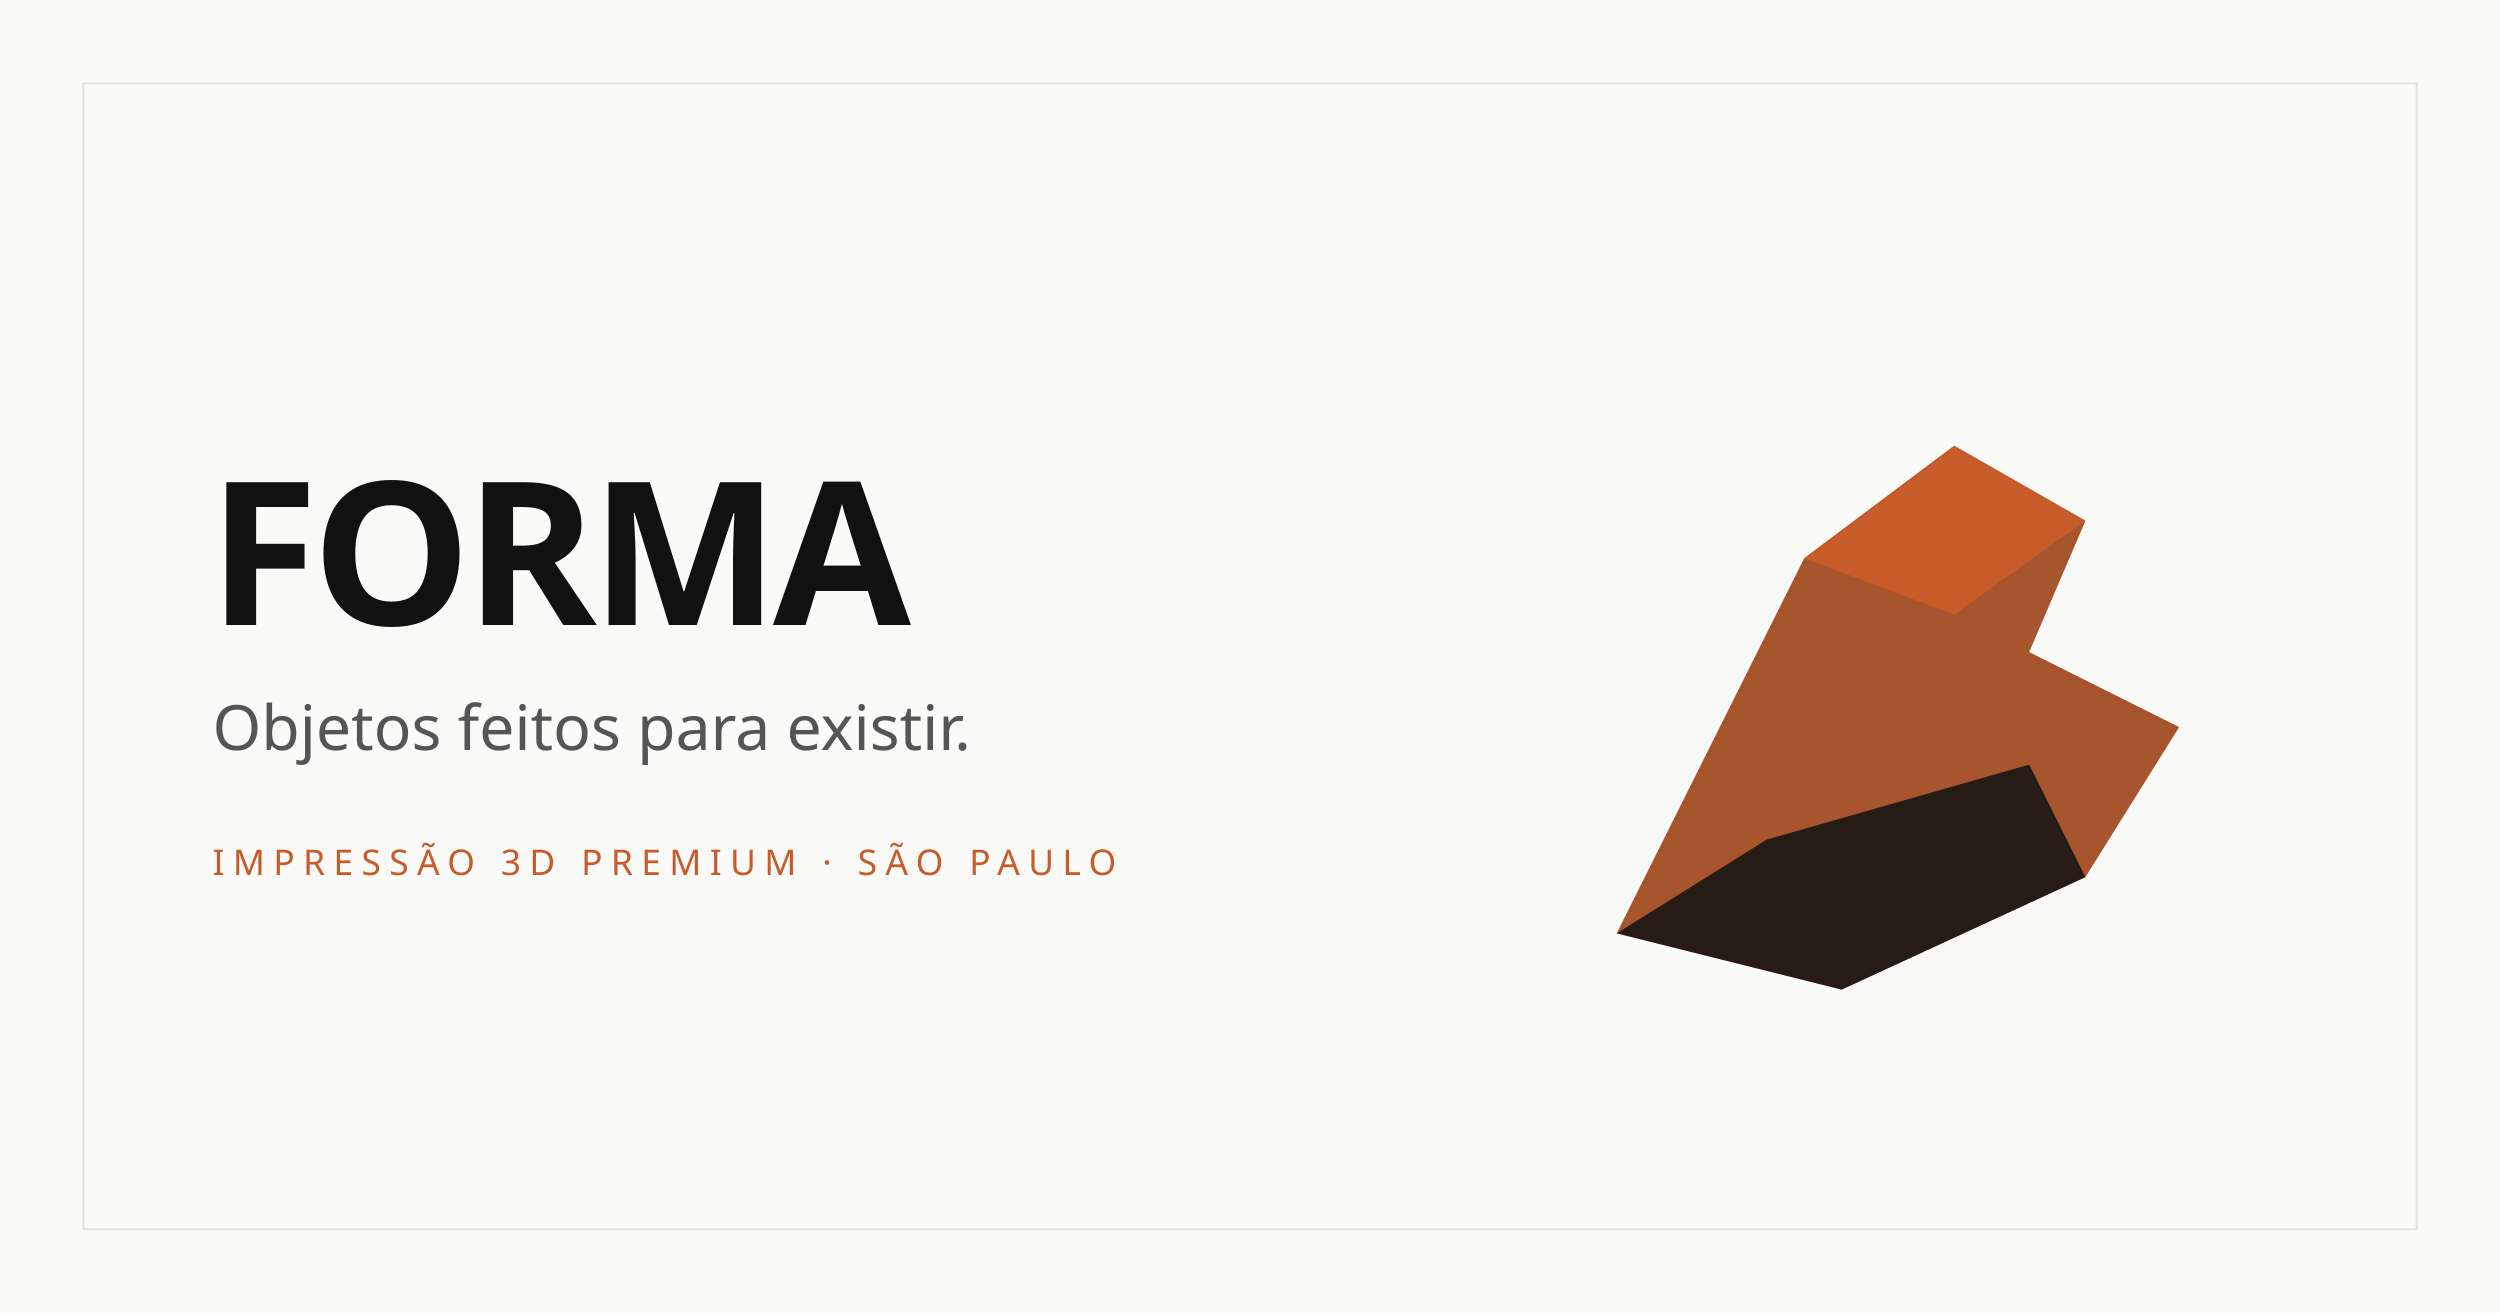
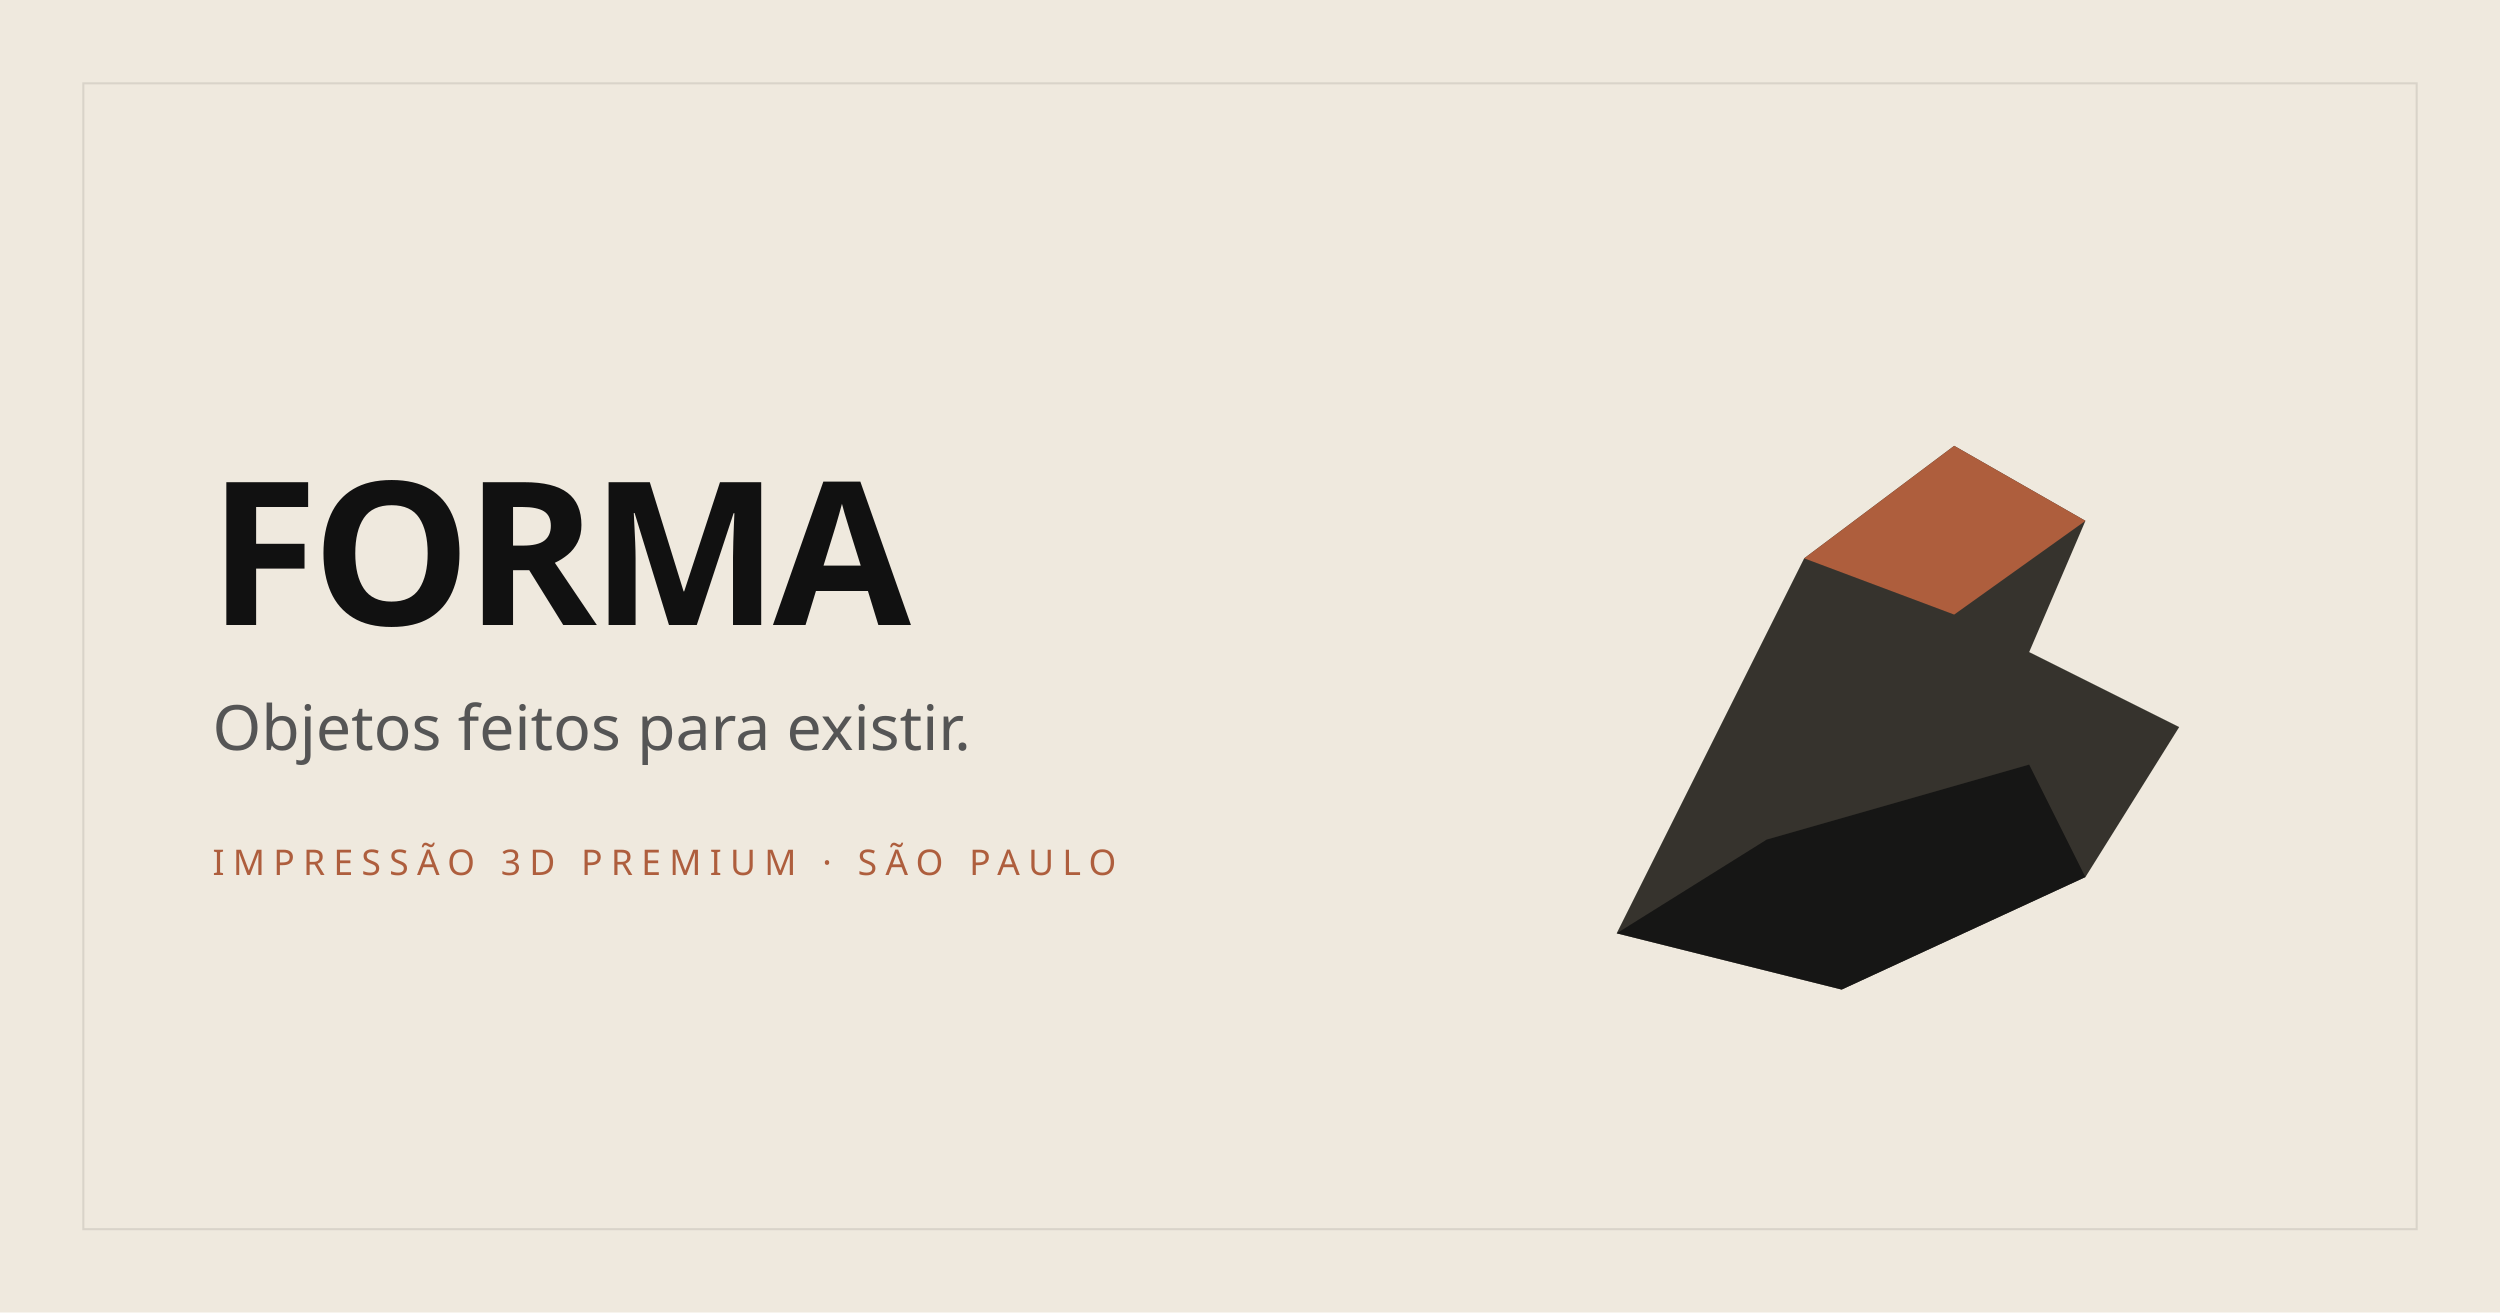
<svg xmlns="http://www.w3.org/2000/svg" viewBox="0 0 1200 630">
-   <rect width="1200" height="630" fill="#FAFAF8" />
+   <rect width="1200" height="630" fill="#EFE9DE" />
  <rect x="40" y="40" width="1120" height="550" fill="none" stroke="#111111" stroke-opacity="0.1" />
  <g transform="translate(920 340) scale(0.9)">
-     <path d="M-160 120 L-60 -80 L20 -140 L90 -100 L60 -30 L140 10 L90 90 L-40 150 Z" fill="#A0461C" opacity="0.92" />
-     <path d="M-60 -80 L20 -140 L90 -100 L20 -50 Z" fill="#C75B2A" />
+     <path d="M-160 120 L-60 -80 L20 -140 L90 -100 L60 -30 L140 10 L90 90 L-40 150 Z" fill="#26241E" opacity="0.92" />
+     <path d="M-60 -80 L20 -140 L90 -100 L20 -50 Z" fill="#AE5E3D" />
    <path d="M-160 120 L-40 150 L90 90 L60 30 L-80 70 Z" fill="#111111" opacity="0.85" />
-     <circle cx="95" cy="-115" r="9" fill="#FAFAF8" />
+     <circle cx="95" cy="-115" r="9" fill="#EFE9DE" />
  </g>
-   <text x="100" y="300" font-family="ui-sans-serif, system-ui, sans-serif" font-size="96" font-weight="600" letter-spacing="-3" fill="#111111">FORMA<span fill="#C75B2A">.</span>
+   <text x="100" y="300" font-family="ui-sans-serif, system-ui, sans-serif" font-size="96" font-weight="600" letter-spacing="-3" fill="#111111">FORMA<span fill="#AE5E3D">.</span>
  </text>
  <text x="102" y="360" font-family="ui-sans-serif, system-ui, sans-serif" font-size="30" fill="#555555">Objetos feitos para existir.</text>
-   <text x="102" y="420" font-family="ui-sans-serif, system-ui, sans-serif" font-size="17" letter-spacing="4" fill="#C75B2A">IMPRESSÃO 3D PREMIUM · SÃO PAULO</text>
+   <text x="102" y="420" font-family="ui-sans-serif, system-ui, sans-serif" font-size="17" letter-spacing="4" fill="#AE5E3D">IMPRESSÃO 3D PREMIUM · SÃO PAULO</text>
</svg>
